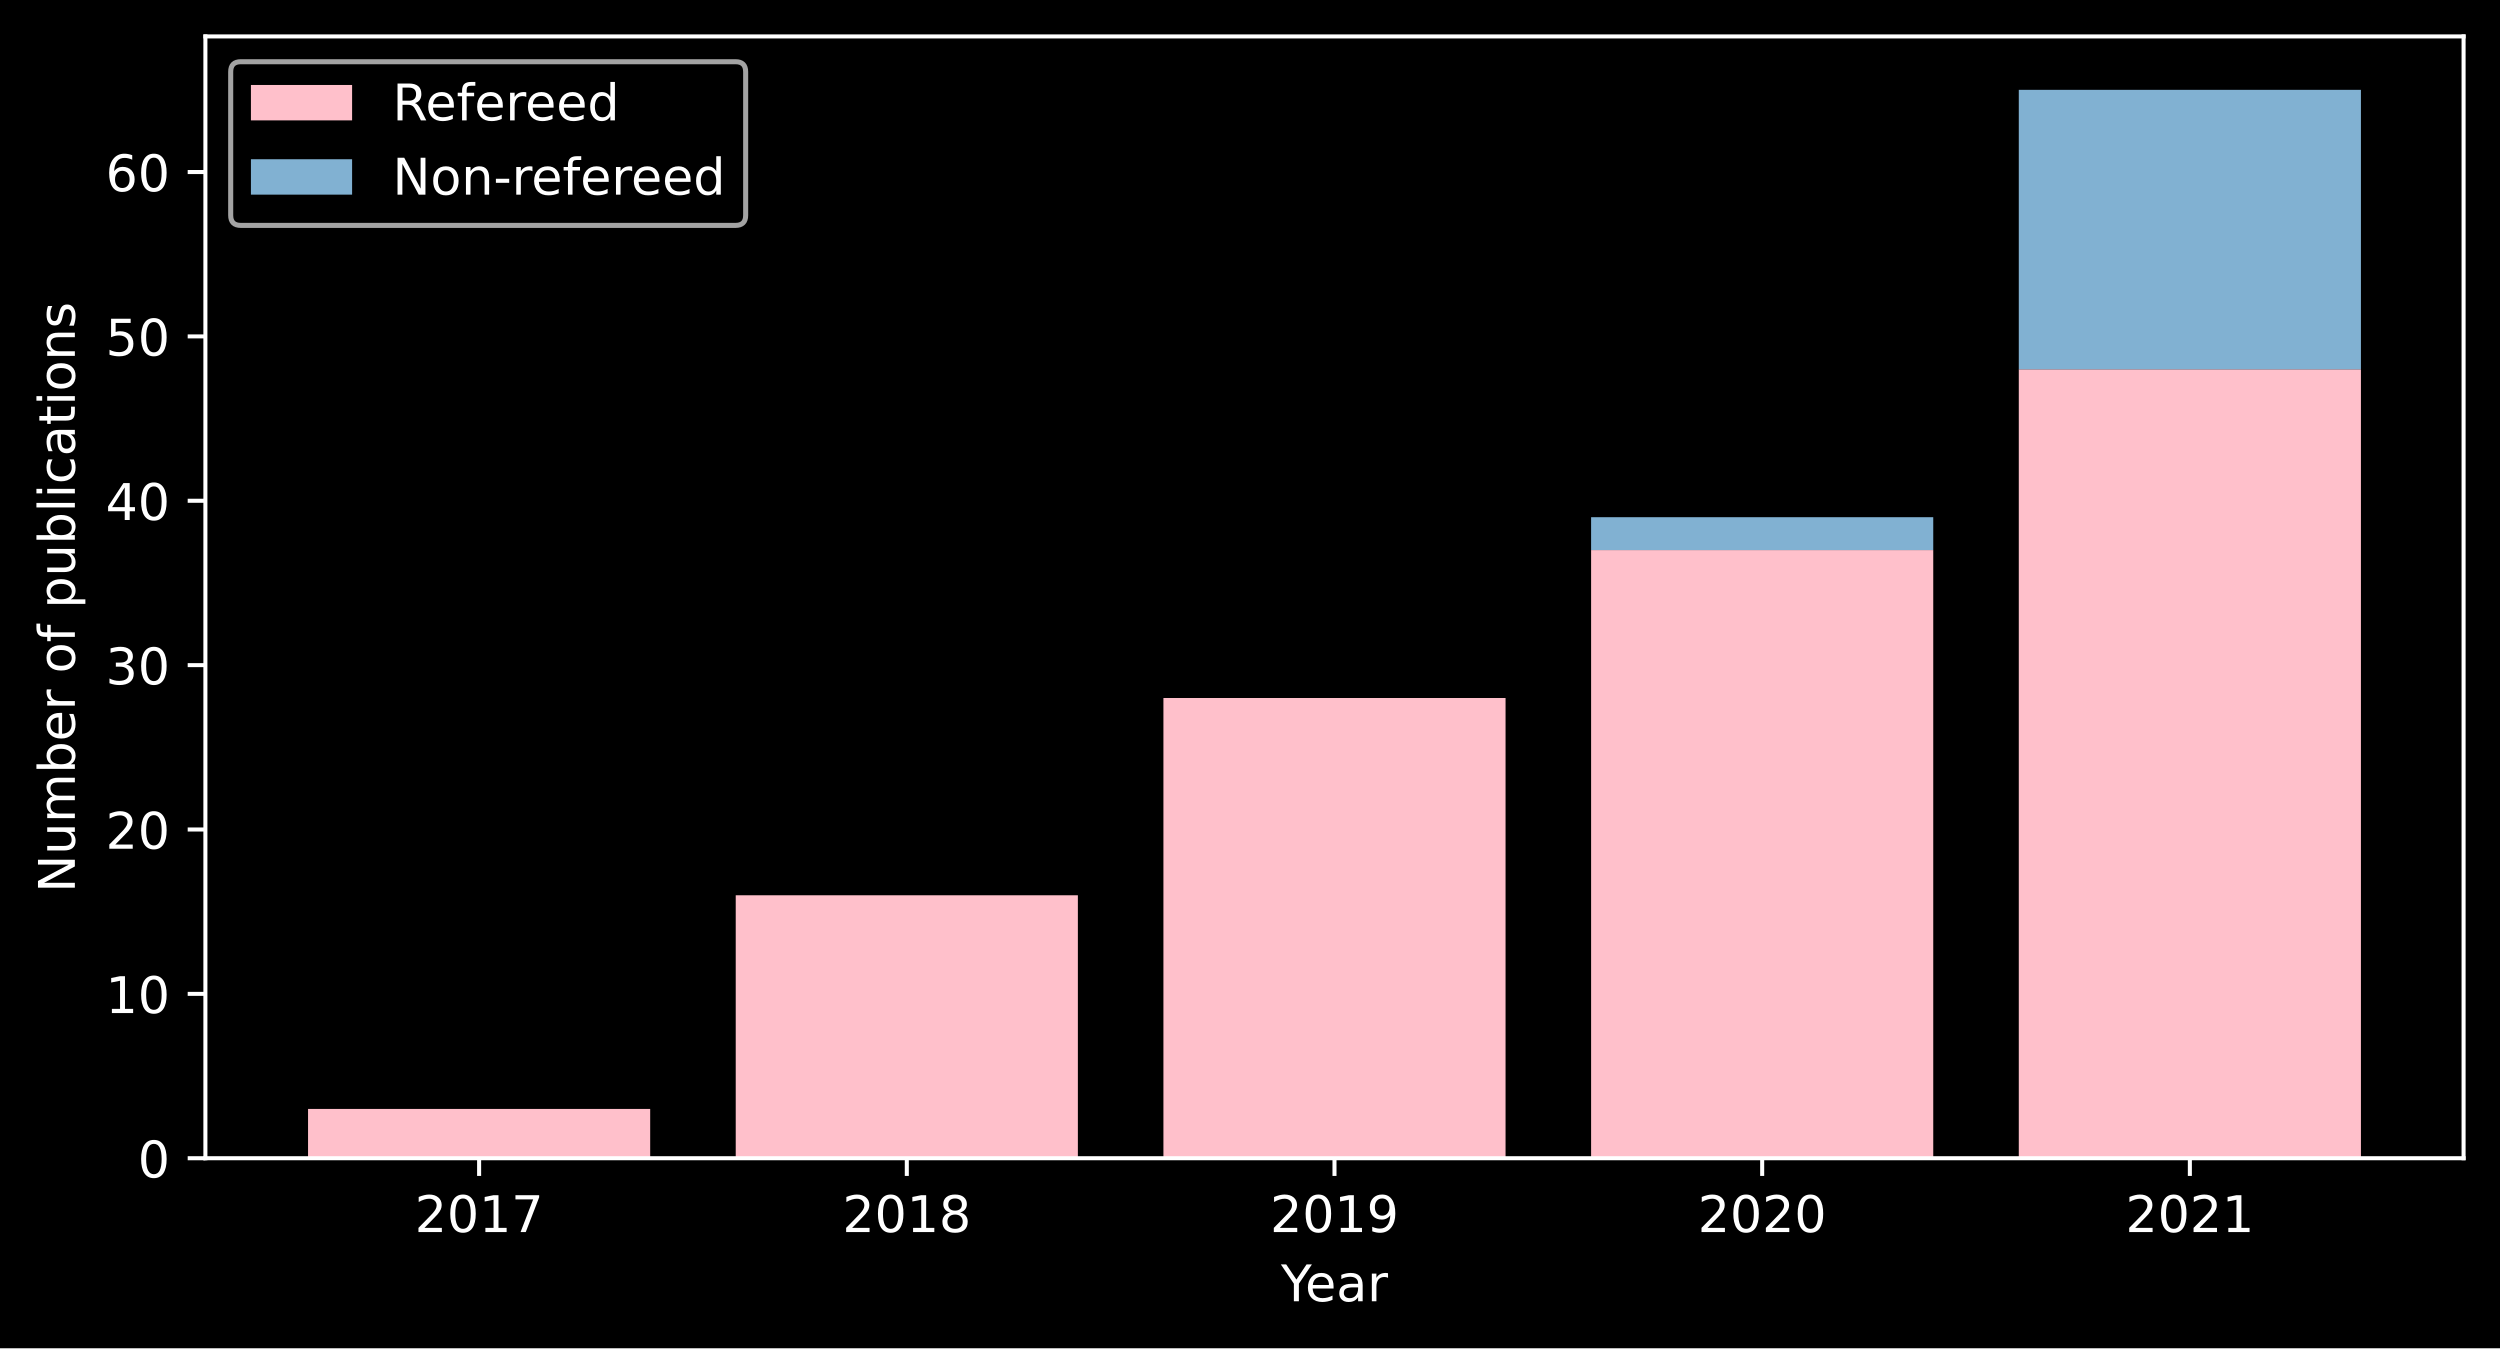
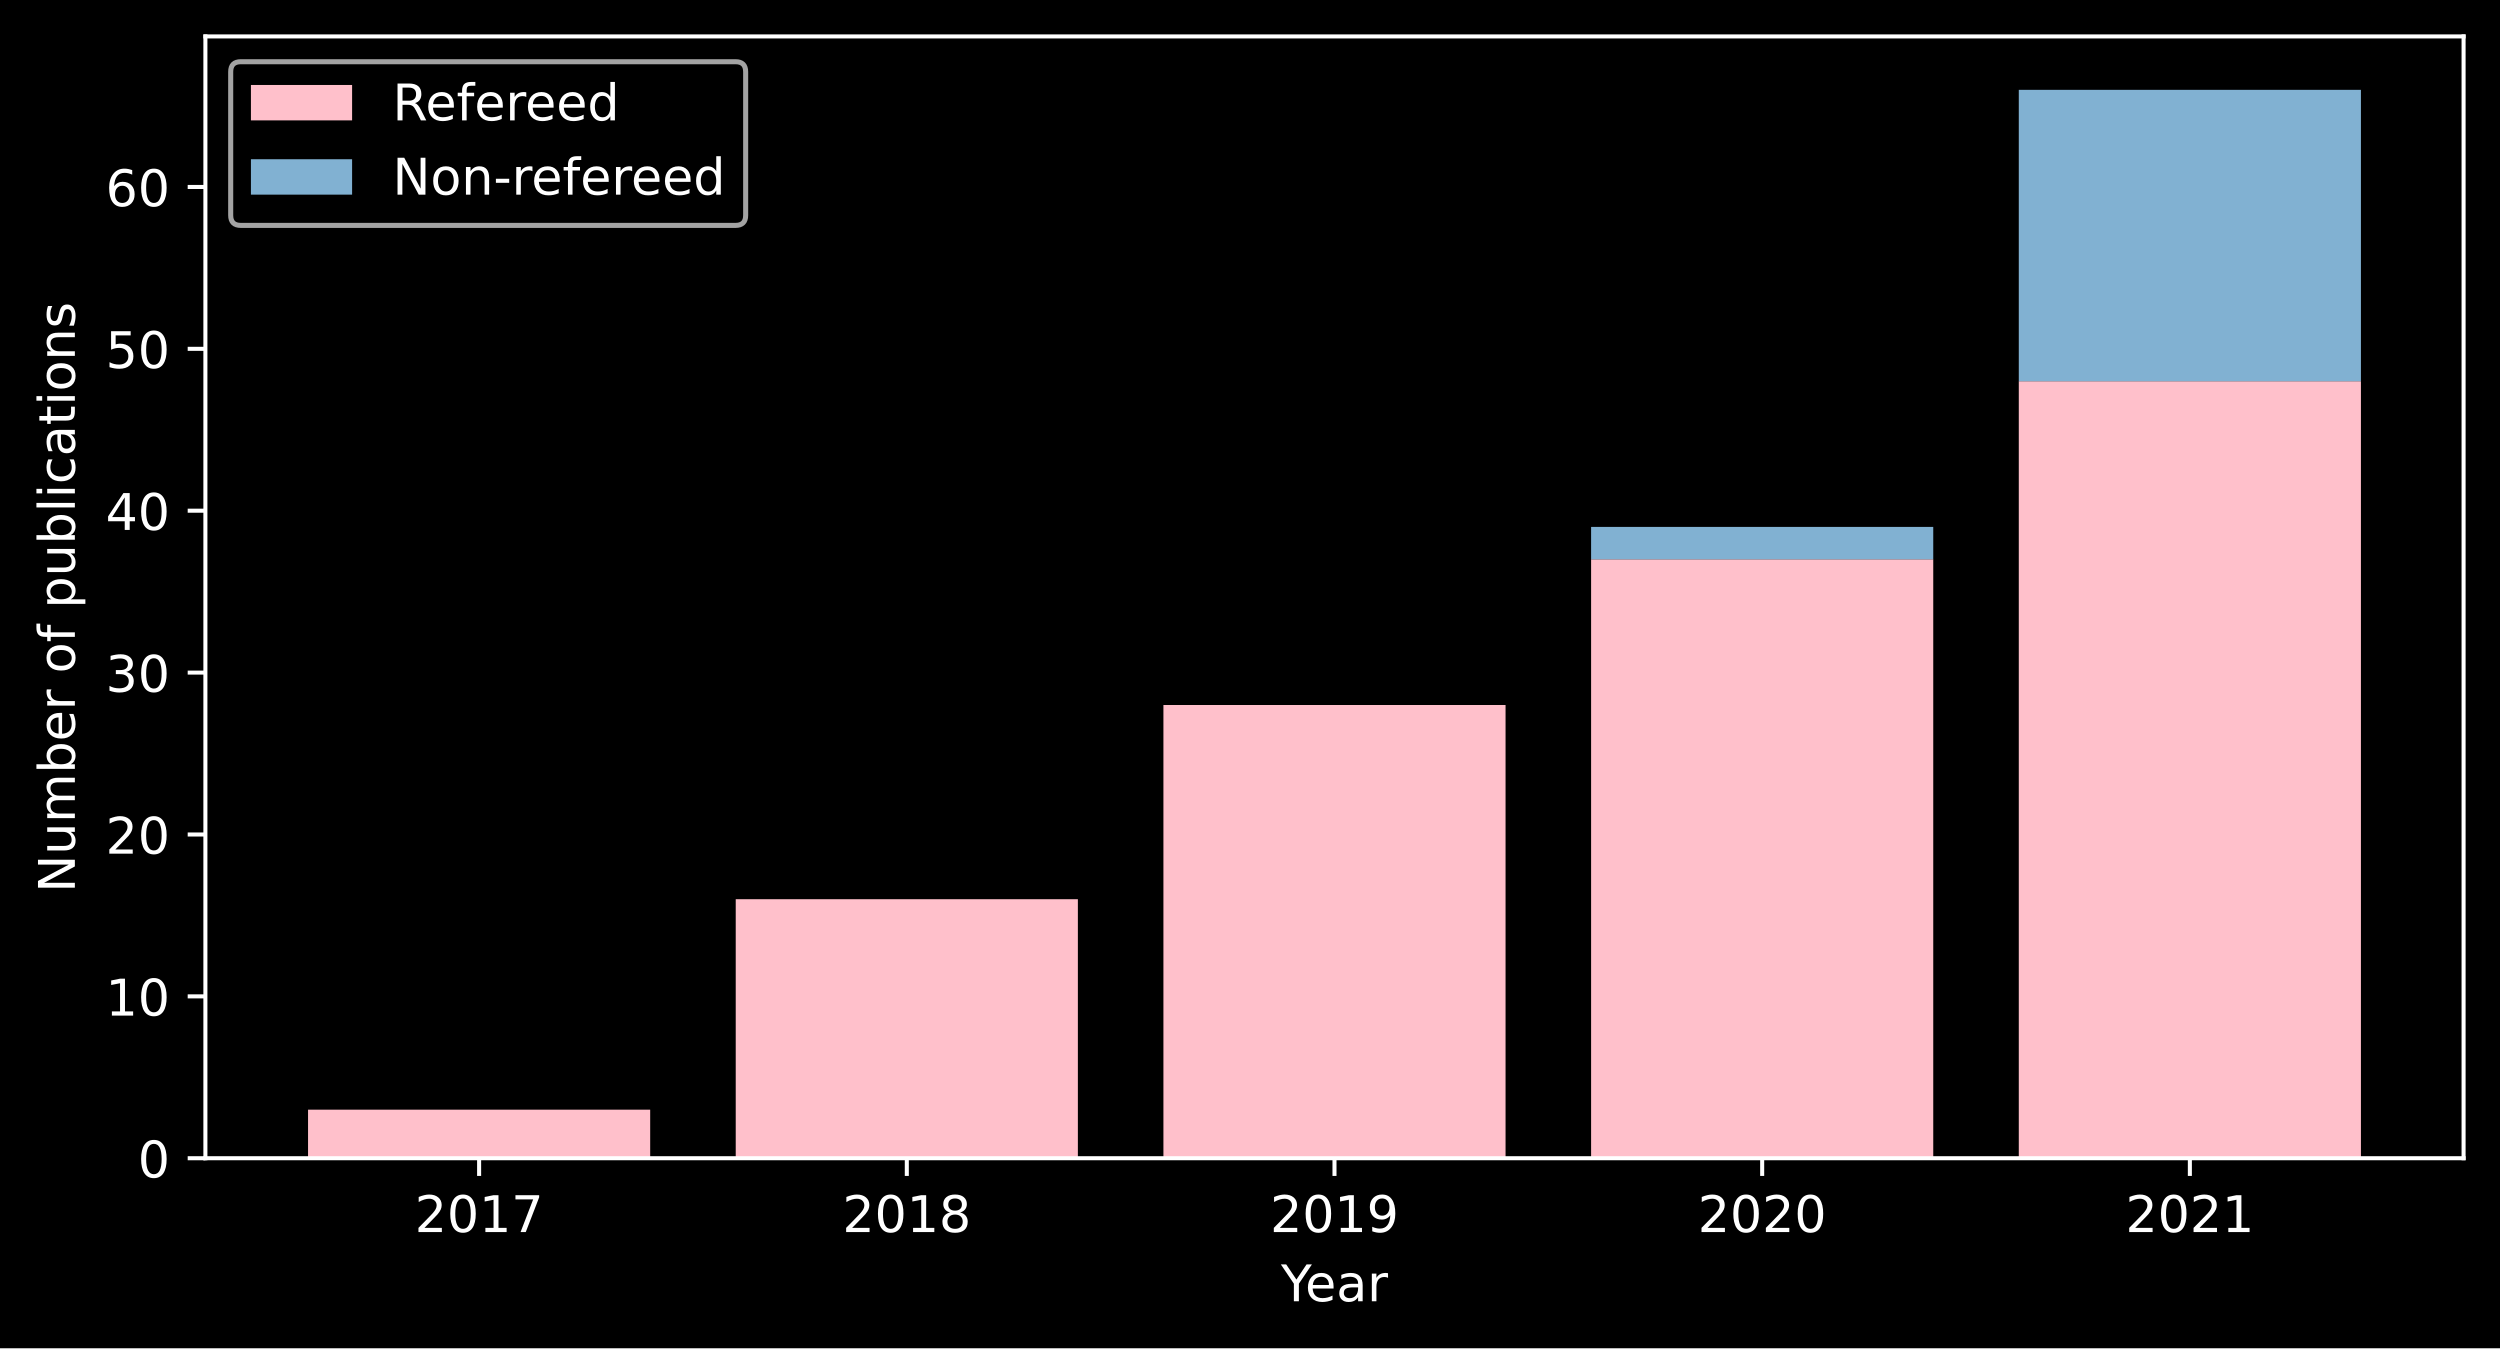
<svg xmlns="http://www.w3.org/2000/svg" xmlns:xlink="http://www.w3.org/1999/xlink" height="266.516pt" version="1.1" viewBox="0 0 494.203 266.516" width="494.203pt">
  <defs>
    <style type="text/css">*{stroke-linecap:butt;stroke-linejoin:round;}</style>
  </defs>
  <g id="figure_1">
    <g id="patch_1">
      <path d="M 0 266.516  L 494.203 266.516  L 494.203 0  L 0 0  z " />
    </g>
    <g id="axes_1">
      <g id="patch_2">
        <path d="M 40.603 228.96  L 487.003 228.96  L 487.003 7.2  L 40.603 7.2  z " />
      </g>
      <g id="patch_3">
-         <path clip-path="url(#p115f9e8fb4)" d="M 399.076 228.96  L 466.712 228.96  L 466.712 72.997  L 399.076 72.997  z " style="fill:#ffc0cb;" />
+         <path clip-path="url(#p4f92a3d834)" d="M 399.076 228.96  L 466.712 228.96  L 466.712 75.36  L 399.076 75.36  z " style="fill:#ffc0cb;" />
      </g>
      <g id="patch_4">
-         <path clip-path="url(#p115f9e8fb4)" d="M 314.53 228.96  L 382.167 228.96  L 382.167 108.738  L 314.53 108.738  z " style="fill:#ffc0cb;" />
+         <path clip-path="url(#p4f92a3d834)" d="M 314.53 228.96  L 382.167 228.96  L 382.167 110.56  L 314.53 110.56  z " style="fill:#ffc0cb;" />
      </g>
      <g id="patch_5">
-         <path clip-path="url(#p115f9e8fb4)" d="M 229.985 228.96  L 297.621 228.96  L 297.621 137.982  L 229.985 137.982  z " style="fill:#ffc0cb;" />
+         <path clip-path="url(#p4f92a3d834)" d="M 229.985 228.96  L 297.621 228.96  L 297.621 139.36  L 229.985 139.36  z " style="fill:#ffc0cb;" />
      </g>
      <g id="patch_6">
-         <path clip-path="url(#p115f9e8fb4)" d="M 145.439 228.96  L 213.076 228.96  L 213.076 176.972  L 145.439 176.972  z " style="fill:#ffc0cb;" />
+         <path clip-path="url(#p4f92a3d834)" d="M 145.439 228.96  L 213.076 228.96  L 213.076 177.76  L 145.439 177.76  z " style="fill:#ffc0cb;" />
      </g>
      <g id="patch_7">
-         <path clip-path="url(#p115f9e8fb4)" d="M 60.894 228.96  L 128.53 228.96  L 128.53 219.212  L 60.894 219.212  z " style="fill:#ffc0cb;" />
+         <path clip-path="url(#p4f92a3d834)" d="M 60.894 228.96  L 128.53 228.96  L 128.53 219.36  L 60.894 219.36  z " style="fill:#ffc0cb;" />
      </g>
      <g id="patch_8">
-         <path clip-path="url(#p115f9e8fb4)" d="M 399.076 72.997  L 466.712 72.997  L 466.712 17.76  L 399.076 17.76  z " style="fill:#81b1d2;" />
+         <path clip-path="url(#p4f92a3d834)" d="M 399.076 75.36  L 466.712 75.36  L 466.712 17.76  L 399.076 17.76  z " style="fill:#81b1d2;" />
      </g>
      <g id="patch_9">
-         <path clip-path="url(#p115f9e8fb4)" d="M 314.53 108.738  L 382.167 108.738  L 382.167 102.24  L 314.53 102.24  z " style="fill:#81b1d2;" />
+         <path clip-path="url(#p4f92a3d834)" d="M 314.53 110.56  L 382.167 110.56  L 382.167 104.16  L 314.53 104.16  z " style="fill:#81b1d2;" />
      </g>
      <g id="patch_10">
-         <path clip-path="url(#p115f9e8fb4)" d="M 229.985 137.982  L 297.621 137.982  L 297.621 137.982  L 229.985 137.982  z " style="fill:#81b1d2;" />
+         <path clip-path="url(#p4f92a3d834)" d="M 229.985 139.36  L 297.621 139.36  L 297.621 139.36  L 229.985 139.36  z " style="fill:#81b1d2;" />
      </g>
      <g id="patch_11">
-         <path clip-path="url(#p115f9e8fb4)" d="M 145.439 176.972  L 213.076 176.972  L 213.076 176.972  L 145.439 176.972  z " style="fill:#81b1d2;" />
+         <path clip-path="url(#p4f92a3d834)" d="M 145.439 177.76  L 213.076 177.76  L 213.076 177.76  L 145.439 177.76  z " style="fill:#81b1d2;" />
      </g>
      <g id="patch_12">
-         <path clip-path="url(#p115f9e8fb4)" d="M 60.894 219.212  L 128.53 219.212  L 128.53 219.212  L 60.894 219.212  z " style="fill:#81b1d2;" />
+         <path clip-path="url(#p4f92a3d834)" d="M 60.894 219.36  L 128.53 219.36  L 128.53 219.36  L 60.894 219.36  z " style="fill:#81b1d2;" />
      </g>
      <g id="matplotlib.axis_1">
        <g id="xtick_1">
          <g id="line2d_1">
            <defs>
-               <path d="M 0 0  L 0 3.5  " id="m38e0140fc7" style="stroke:#ffffff;stroke-width:0.8;" />
-             </defs>
-             <g>
-               <use style="fill:#ffffff;stroke:#ffffff;stroke-width:0.8;" x="432.894" xlink:href="#m38e0140fc7" y="228.96" />
+               <path d="M 0 0  L 0 3.5  " id="m8649c97c5d" style="stroke:#ffffff;stroke-width:0.8;" />
+             </defs>
+             <g>
+               <use style="fill:#ffffff;stroke:#ffffff;stroke-width:0.8;" x="432.894" xlink:href="#m8649c97c5d" y="228.96" />
            </g>
          </g>
          <g id="text_1">
            <g style="fill:#ffffff;" transform="translate(420.169 243.5584)scale(0.1 -0.1)">
              <defs>
                <path d="M 1228 531  L 3431 531  L 3431 0  L 469 0  L 469 531  Q 828 903 1448 1529  Q 2069 2156 2228 2338  Q 2531 2678 2651 2914  Q 2772 3150 2772 3378  Q 2772 3750 2511 3984  Q 2250 4219 1831 4219  Q 1534 4219 1204 4116  Q 875 4013 500 3803  L 500 4441  Q 881 4594 1212 4672  Q 1544 4750 1819 4750  Q 2544 4750 2975 4387  Q 3406 4025 3406 3419  Q 3406 3131 3298 2873  Q 3191 2616 2906 2266  Q 2828 2175 2409 1742  Q 1991 1309 1228 531  z " id="DejaVuSans-32" transform="scale(0.015625)" />
                <path d="M 2034 4250  Q 1547 4250 1301 3770  Q 1056 3291 1056 2328  Q 1056 1369 1301 889  Q 1547 409 2034 409  Q 2525 409 2770 889  Q 3016 1369 3016 2328  Q 3016 3291 2770 3770  Q 2525 4250 2034 4250  z M 2034 4750  Q 2819 4750 3233 4129  Q 3647 3509 3647 2328  Q 3647 1150 3233 529  Q 2819 -91 2034 -91  Q 1250 -91 836 529  Q 422 1150 422 2328  Q 422 3509 836 4129  Q 1250 4750 2034 4750  z " id="DejaVuSans-30" transform="scale(0.015625)" />
                <path d="M 794 531  L 1825 531  L 1825 4091  L 703 3866  L 703 4441  L 1819 4666  L 2450 4666  L 2450 531  L 3481 531  L 3481 0  L 794 0  L 794 531  z " id="DejaVuSans-31" transform="scale(0.015625)" />
              </defs>
              <use xlink:href="#DejaVuSans-32" />
              <use x="63.623" xlink:href="#DejaVuSans-30" />
              <use x="127.246" xlink:href="#DejaVuSans-32" />
              <use x="190.869" xlink:href="#DejaVuSans-31" />
            </g>
          </g>
        </g>
        <g id="xtick_2">
          <g id="line2d_2">
            <g>
-               <use style="fill:#ffffff;stroke:#ffffff;stroke-width:0.8;" x="348.349" xlink:href="#m38e0140fc7" y="228.96" />
+               <use style="fill:#ffffff;stroke:#ffffff;stroke-width:0.8;" x="348.349" xlink:href="#m8649c97c5d" y="228.96" />
            </g>
          </g>
          <g id="text_2">
            <g style="fill:#ffffff;" transform="translate(335.6236 243.5584)scale(0.1 -0.1)">
              <use xlink:href="#DejaVuSans-32" />
              <use x="63.623" xlink:href="#DejaVuSans-30" />
              <use x="127.246" xlink:href="#DejaVuSans-32" />
              <use x="190.869" xlink:href="#DejaVuSans-30" />
            </g>
          </g>
        </g>
        <g id="xtick_3">
          <g id="line2d_3">
            <g>
-               <use style="fill:#ffffff;stroke:#ffffff;stroke-width:0.8;" x="263.803" xlink:href="#m38e0140fc7" y="228.96" />
+               <use style="fill:#ffffff;stroke:#ffffff;stroke-width:0.8;" x="263.803" xlink:href="#m8649c97c5d" y="228.96" />
            </g>
          </g>
          <g id="text_3">
            <g style="fill:#ffffff;" transform="translate(251.0781 243.5584)scale(0.1 -0.1)">
              <defs>
                <path d="M 703 97  L 703 672  Q 941 559 1184 500  Q 1428 441 1663 441  Q 2288 441 2617 861  Q 2947 1281 2994 2138  Q 2813 1869 2534 1725  Q 2256 1581 1919 1581  Q 1219 1581 811 2004  Q 403 2428 403 3163  Q 403 3881 828 4315  Q 1253 4750 1959 4750  Q 2769 4750 3195 4129  Q 3622 3509 3622 2328  Q 3622 1225 3098 567  Q 2575 -91 1691 -91  Q 1453 -91 1209 -44  Q 966 3 703 97  z M 1959 2075  Q 2384 2075 2632 2365  Q 2881 2656 2881 3163  Q 2881 3666 2632 3958  Q 2384 4250 1959 4250  Q 1534 4250 1286 3958  Q 1038 3666 1038 3163  Q 1038 2656 1286 2365  Q 1534 2075 1959 2075  z " id="DejaVuSans-39" transform="scale(0.015625)" />
              </defs>
              <use xlink:href="#DejaVuSans-32" />
              <use x="63.623" xlink:href="#DejaVuSans-30" />
              <use x="127.246" xlink:href="#DejaVuSans-31" />
              <use x="190.869" xlink:href="#DejaVuSans-39" />
            </g>
          </g>
        </g>
        <g id="xtick_4">
          <g id="line2d_4">
            <g>
-               <use style="fill:#ffffff;stroke:#ffffff;stroke-width:0.8;" x="179.258" xlink:href="#m38e0140fc7" y="228.96" />
+               <use style="fill:#ffffff;stroke:#ffffff;stroke-width:0.8;" x="179.258" xlink:href="#m8649c97c5d" y="228.96" />
            </g>
          </g>
          <g id="text_4">
            <g style="fill:#ffffff;" transform="translate(166.5327 243.5584)scale(0.1 -0.1)">
              <defs>
                <path d="M 2034 2216  Q 1584 2216 1326 1975  Q 1069 1734 1069 1313  Q 1069 891 1326 650  Q 1584 409 2034 409  Q 2484 409 2743 651  Q 3003 894 3003 1313  Q 3003 1734 2745 1975  Q 2488 2216 2034 2216  z M 1403 2484  Q 997 2584 770 2862  Q 544 3141 544 3541  Q 544 4100 942 4425  Q 1341 4750 2034 4750  Q 2731 4750 3128 4425  Q 3525 4100 3525 3541  Q 3525 3141 3298 2862  Q 3072 2584 2669 2484  Q 3125 2378 3379 2068  Q 3634 1759 3634 1313  Q 3634 634 3220 271  Q 2806 -91 2034 -91  Q 1263 -91 848 271  Q 434 634 434 1313  Q 434 1759 690 2068  Q 947 2378 1403 2484  z M 1172 3481  Q 1172 3119 1398 2916  Q 1625 2713 2034 2713  Q 2441 2713 2670 2916  Q 2900 3119 2900 3481  Q 2900 3844 2670 4047  Q 2441 4250 2034 4250  Q 1625 4250 1398 4047  Q 1172 3844 1172 3481  z " id="DejaVuSans-38" transform="scale(0.015625)" />
              </defs>
              <use xlink:href="#DejaVuSans-32" />
              <use x="63.623" xlink:href="#DejaVuSans-30" />
              <use x="127.246" xlink:href="#DejaVuSans-31" />
              <use x="190.869" xlink:href="#DejaVuSans-38" />
            </g>
          </g>
        </g>
        <g id="xtick_5">
          <g id="line2d_5">
            <g>
-               <use style="fill:#ffffff;stroke:#ffffff;stroke-width:0.8;" x="94.712" xlink:href="#m38e0140fc7" y="228.96" />
+               <use style="fill:#ffffff;stroke:#ffffff;stroke-width:0.8;" x="94.712" xlink:href="#m8649c97c5d" y="228.96" />
            </g>
          </g>
          <g id="text_5">
            <g style="fill:#ffffff;" transform="translate(81.98722 243.5584)scale(0.1 -0.1)">
              <defs>
                <path d="M 525 4666  L 3525 4666  L 3525 4397  L 1831 0  L 1172 0  L 2766 4134  L 525 4134  L 525 4666  z " id="DejaVuSans-37" transform="scale(0.015625)" />
              </defs>
              <use xlink:href="#DejaVuSans-32" />
              <use x="63.623" xlink:href="#DejaVuSans-30" />
              <use x="127.246" xlink:href="#DejaVuSans-31" />
              <use x="190.869" xlink:href="#DejaVuSans-37" />
            </g>
          </g>
        </g>
        <g id="text_6">
          <g style="fill:#ffffff;" transform="translate(253.2156 257.2366)scale(0.1 -0.1)">
            <defs>
              <path d="M -13 4666  L 666 4666  L 1959 2747  L 3244 4666  L 3922 4666  L 2272 2222  L 2272 0  L 1638 0  L 1638 2222  L -13 4666  z " id="DejaVuSans-59" transform="scale(0.015625)" />
              <path d="M 3597 1894  L 3597 1613  L 953 1613  Q 991 1019 1311 708  Q 1631 397 2203 397  Q 2534 397 2845 478  Q 3156 559 3463 722  L 3463 178  Q 3153 47 2828 -22  Q 2503 -91 2169 -91  Q 1331 -91 842 396  Q 353 884 353 1716  Q 353 2575 817 3079  Q 1281 3584 2069 3584  Q 2775 3584 3186 3129  Q 3597 2675 3597 1894  z M 3022 2063  Q 3016 2534 2758 2815  Q 2500 3097 2075 3097  Q 1594 3097 1305 2825  Q 1016 2553 972 2059  L 3022 2063  z " id="DejaVuSans-65" transform="scale(0.015625)" />
              <path d="M 2194 1759  Q 1497 1759 1228 1600  Q 959 1441 959 1056  Q 959 750 1161 570  Q 1363 391 1709 391  Q 2188 391 2477 730  Q 2766 1069 2766 1631  L 2766 1759  L 2194 1759  z M 3341 1997  L 3341 0  L 2766 0  L 2766 531  Q 2569 213 2275 61  Q 1981 -91 1556 -91  Q 1019 -91 701 211  Q 384 513 384 1019  Q 384 1609 779 1909  Q 1175 2209 1959 2209  L 2766 2209  L 2766 2266  Q 2766 2663 2505 2880  Q 2244 3097 1772 3097  Q 1472 3097 1187 3025  Q 903 2953 641 2809  L 641 3341  Q 956 3463 1253 3523  Q 1550 3584 1831 3584  Q 2591 3584 2966 3190  Q 3341 2797 3341 1997  z " id="DejaVuSans-61" transform="scale(0.015625)" />
              <path d="M 2631 2963  Q 2534 3019 2420 3045  Q 2306 3072 2169 3072  Q 1681 3072 1420 2755  Q 1159 2438 1159 1844  L 1159 0  L 581 0  L 581 3500  L 1159 3500  L 1159 2956  Q 1341 3275 1631 3429  Q 1922 3584 2338 3584  Q 2397 3584 2469 3576  Q 2541 3569 2628 3553  L 2631 2963  z " id="DejaVuSans-72" transform="scale(0.015625)" />
            </defs>
            <use xlink:href="#DejaVuSans-59" />
            <use x="47.834" xlink:href="#DejaVuSans-65" />
            <use x="109.357" xlink:href="#DejaVuSans-61" />
            <use x="170.637" xlink:href="#DejaVuSans-72" />
          </g>
        </g>
      </g>
      <g id="matplotlib.axis_2">
        <g id="ytick_1">
          <g id="line2d_6">
            <defs>
-               <path d="M 0 0  L -3.5 0  " id="mdb48766b23" style="stroke:#ffffff;stroke-width:0.8;" />
-             </defs>
-             <g>
-               <use style="fill:#ffffff;stroke:#ffffff;stroke-width:0.8;" x="40.603" xlink:href="#mdb48766b23" y="228.96" />
+               <path d="M 0 0  L -3.5 0  " id="m9315eb7907" style="stroke:#ffffff;stroke-width:0.8;" />
+             </defs>
+             <g>
+               <use style="fill:#ffffff;stroke:#ffffff;stroke-width:0.8;" x="40.603" xlink:href="#m9315eb7907" y="228.96" />
            </g>
          </g>
          <g id="text_7">
            <g style="fill:#ffffff;" transform="translate(27.24063 232.7592)scale(0.1 -0.1)">
              <use xlink:href="#DejaVuSans-30" />
            </g>
          </g>
        </g>
        <g id="ytick_2">
          <g id="line2d_7">
            <g>
-               <use style="fill:#ffffff;stroke:#ffffff;stroke-width:0.8;" x="40.603" xlink:href="#mdb48766b23" y="196.468" />
+               <use style="fill:#ffffff;stroke:#ffffff;stroke-width:0.8;" x="40.603" xlink:href="#m9315eb7907" y="196.96" />
            </g>
          </g>
          <g id="text_8">
-             <g style="fill:#ffffff;" transform="translate(20.87813 200.2669)scale(0.1 -0.1)">
+             <g style="fill:#ffffff;" transform="translate(20.87813 200.7592)scale(0.1 -0.1)">
              <use xlink:href="#DejaVuSans-31" />
              <use x="63.623" xlink:href="#DejaVuSans-30" />
            </g>
          </g>
        </g>
        <g id="ytick_3">
          <g id="line2d_8">
            <g>
-               <use style="fill:#ffffff;stroke:#ffffff;stroke-width:0.8;" x="40.603" xlink:href="#mdb48766b23" y="163.975" />
+               <use style="fill:#ffffff;stroke:#ffffff;stroke-width:0.8;" x="40.603" xlink:href="#m9315eb7907" y="164.96" />
            </g>
          </g>
          <g id="text_9">
-             <g style="fill:#ffffff;" transform="translate(20.87813 167.7746)scale(0.1 -0.1)">
+             <g style="fill:#ffffff;" transform="translate(20.87813 168.7592)scale(0.1 -0.1)">
              <use xlink:href="#DejaVuSans-32" />
              <use x="63.623" xlink:href="#DejaVuSans-30" />
            </g>
          </g>
        </g>
        <g id="ytick_4">
          <g id="line2d_9">
            <g>
-               <use style="fill:#ffffff;stroke:#ffffff;stroke-width:0.8;" x="40.603" xlink:href="#mdb48766b23" y="131.483" />
+               <use style="fill:#ffffff;stroke:#ffffff;stroke-width:0.8;" x="40.603" xlink:href="#m9315eb7907" y="132.96" />
            </g>
          </g>
          <g id="text_10">
-             <g style="fill:#ffffff;" transform="translate(20.87813 135.2823)scale(0.1 -0.1)">
+             <g style="fill:#ffffff;" transform="translate(20.87813 136.7592)scale(0.1 -0.1)">
              <defs>
                <path d="M 2597 2516  Q 3050 2419 3304 2112  Q 3559 1806 3559 1356  Q 3559 666 3084 287  Q 2609 -91 1734 -91  Q 1441 -91 1130 -33  Q 819 25 488 141  L 488 750  Q 750 597 1062 519  Q 1375 441 1716 441  Q 2309 441 2620 675  Q 2931 909 2931 1356  Q 2931 1769 2642 2001  Q 2353 2234 1838 2234  L 1294 2234  L 1294 2753  L 1863 2753  Q 2328 2753 2575 2939  Q 2822 3125 2822 3475  Q 2822 3834 2567 4026  Q 2313 4219 1838 4219  Q 1578 4219 1281 4162  Q 984 4106 628 3988  L 628 4550  Q 988 4650 1302 4700  Q 1616 4750 1894 4750  Q 2613 4750 3031 4423  Q 3450 4097 3450 3541  Q 3450 3153 3228 2886  Q 3006 2619 2597 2516  z " id="DejaVuSans-33" transform="scale(0.015625)" />
              </defs>
              <use xlink:href="#DejaVuSans-33" />
              <use x="63.623" xlink:href="#DejaVuSans-30" />
            </g>
          </g>
        </g>
        <g id="ytick_5">
          <g id="line2d_10">
            <g>
-               <use style="fill:#ffffff;stroke:#ffffff;stroke-width:0.8;" x="40.603" xlink:href="#mdb48766b23" y="98.991" />
+               <use style="fill:#ffffff;stroke:#ffffff;stroke-width:0.8;" x="40.603" xlink:href="#m9315eb7907" y="100.96" />
            </g>
          </g>
          <g id="text_11">
-             <g style="fill:#ffffff;" transform="translate(20.87813 102.79)scale(0.1 -0.1)">
+             <g style="fill:#ffffff;" transform="translate(20.87813 104.7592)scale(0.1 -0.1)">
              <defs>
                <path d="M 2419 4116  L 825 1625  L 2419 1625  L 2419 4116  z M 2253 4666  L 3047 4666  L 3047 1625  L 3713 1625  L 3713 1100  L 3047 1100  L 3047 0  L 2419 0  L 2419 1100  L 313 1100  L 313 1709  L 2253 4666  z " id="DejaVuSans-34" transform="scale(0.015625)" />
              </defs>
              <use xlink:href="#DejaVuSans-34" />
              <use x="63.623" xlink:href="#DejaVuSans-30" />
            </g>
          </g>
        </g>
        <g id="ytick_6">
          <g id="line2d_11">
            <g>
-               <use style="fill:#ffffff;stroke:#ffffff;stroke-width:0.8;" x="40.603" xlink:href="#mdb48766b23" y="66.498" />
+               <use style="fill:#ffffff;stroke:#ffffff;stroke-width:0.8;" x="40.603" xlink:href="#m9315eb7907" y="68.96" />
            </g>
          </g>
          <g id="text_12">
-             <g style="fill:#ffffff;" transform="translate(20.87813 70.29768)scale(0.1 -0.1)">
+             <g style="fill:#ffffff;" transform="translate(20.87813 72.75922)scale(0.1 -0.1)">
              <defs>
                <path d="M 691 4666  L 3169 4666  L 3169 4134  L 1269 4134  L 1269 2991  Q 1406 3038 1543 3061  Q 1681 3084 1819 3084  Q 2600 3084 3056 2656  Q 3513 2228 3513 1497  Q 3513 744 3044 326  Q 2575 -91 1722 -91  Q 1428 -91 1123 -41  Q 819 9 494 109  L 494 744  Q 775 591 1075 516  Q 1375 441 1709 441  Q 2250 441 2565 725  Q 2881 1009 2881 1497  Q 2881 1984 2565 2268  Q 2250 2553 1709 2553  Q 1456 2553 1204 2497  Q 953 2441 691 2322  L 691 4666  z " id="DejaVuSans-35" transform="scale(0.015625)" />
              </defs>
              <use xlink:href="#DejaVuSans-35" />
              <use x="63.623" xlink:href="#DejaVuSans-30" />
            </g>
          </g>
        </g>
        <g id="ytick_7">
          <g id="line2d_12">
            <g>
-               <use style="fill:#ffffff;stroke:#ffffff;stroke-width:0.8;" x="40.603" xlink:href="#mdb48766b23" y="34.006" />
+               <use style="fill:#ffffff;stroke:#ffffff;stroke-width:0.8;" x="40.603" xlink:href="#m9315eb7907" y="36.96" />
            </g>
          </g>
          <g id="text_13">
-             <g style="fill:#ffffff;" transform="translate(20.87813 37.80537)scale(0.1 -0.1)">
+             <g style="fill:#ffffff;" transform="translate(20.87813 40.75922)scale(0.1 -0.1)">
              <defs>
                <path d="M 2113 2584  Q 1688 2584 1439 2293  Q 1191 2003 1191 1497  Q 1191 994 1439 701  Q 1688 409 2113 409  Q 2538 409 2786 701  Q 3034 994 3034 1497  Q 3034 2003 2786 2293  Q 2538 2584 2113 2584  z M 3366 4563  L 3366 3988  Q 3128 4100 2886 4159  Q 2644 4219 2406 4219  Q 1781 4219 1451 3797  Q 1122 3375 1075 2522  Q 1259 2794 1537 2939  Q 1816 3084 2150 3084  Q 2853 3084 3261 2657  Q 3669 2231 3669 1497  Q 3669 778 3244 343  Q 2819 -91 2113 -91  Q 1303 -91 875 529  Q 447 1150 447 2328  Q 447 3434 972 4092  Q 1497 4750 2381 4750  Q 2619 4750 2861 4703  Q 3103 4656 3366 4563  z " id="DejaVuSans-36" transform="scale(0.015625)" />
              </defs>
              <use xlink:href="#DejaVuSans-36" />
              <use x="63.623" xlink:href="#DejaVuSans-30" />
            </g>
          </g>
        </g>
        <g id="text_14">
          <g style="fill:#ffffff;" transform="translate(14.79844 176.4542)rotate(-90)scale(0.1 -0.1)">
            <defs>
              <path d="M 628 4666  L 1478 4666  L 3547 763  L 3547 4666  L 4159 4666  L 4159 0  L 3309 0  L 1241 3903  L 1241 0  L 628 0  L 628 4666  z " id="DejaVuSans-4e" transform="scale(0.015625)" />
              <path d="M 544 1381  L 544 3500  L 1119 3500  L 1119 1403  Q 1119 906 1312 657  Q 1506 409 1894 409  Q 2359 409 2629 706  Q 2900 1003 2900 1516  L 2900 3500  L 3475 3500  L 3475 0  L 2900 0  L 2900 538  Q 2691 219 2414 64  Q 2138 -91 1772 -91  Q 1169 -91 856 284  Q 544 659 544 1381  z M 1991 3584  L 1991 3584  z " id="DejaVuSans-75" transform="scale(0.015625)" />
              <path d="M 3328 2828  Q 3544 3216 3844 3400  Q 4144 3584 4550 3584  Q 5097 3584 5394 3201  Q 5691 2819 5691 2113  L 5691 0  L 5113 0  L 5113 2094  Q 5113 2597 4934 2840  Q 4756 3084 4391 3084  Q 3944 3084 3684 2787  Q 3425 2491 3425 1978  L 3425 0  L 2847 0  L 2847 2094  Q 2847 2600 2669 2842  Q 2491 3084 2119 3084  Q 1678 3084 1418 2786  Q 1159 2488 1159 1978  L 1159 0  L 581 0  L 581 3500  L 1159 3500  L 1159 2956  Q 1356 3278 1631 3431  Q 1906 3584 2284 3584  Q 2666 3584 2933 3390  Q 3200 3197 3328 2828  z " id="DejaVuSans-6d" transform="scale(0.015625)" />
              <path d="M 3116 1747  Q 3116 2381 2855 2742  Q 2594 3103 2138 3103  Q 1681 3103 1420 2742  Q 1159 2381 1159 1747  Q 1159 1113 1420 752  Q 1681 391 2138 391  Q 2594 391 2855 752  Q 3116 1113 3116 1747  z M 1159 2969  Q 1341 3281 1617 3432  Q 1894 3584 2278 3584  Q 2916 3584 3314 3078  Q 3713 2572 3713 1747  Q 3713 922 3314 415  Q 2916 -91 2278 -91  Q 1894 -91 1617 61  Q 1341 213 1159 525  L 1159 0  L 581 0  L 581 4863  L 1159 4863  L 1159 2969  z " id="DejaVuSans-62" transform="scale(0.015625)" />
              <path id="DejaVuSans-20" transform="scale(0.015625)" />
              <path d="M 1959 3097  Q 1497 3097 1228 2736  Q 959 2375 959 1747  Q 959 1119 1226 758  Q 1494 397 1959 397  Q 2419 397 2687 759  Q 2956 1122 2956 1747  Q 2956 2369 2687 2733  Q 2419 3097 1959 3097  z M 1959 3584  Q 2709 3584 3137 3096  Q 3566 2609 3566 1747  Q 3566 888 3137 398  Q 2709 -91 1959 -91  Q 1206 -91 779 398  Q 353 888 353 1747  Q 353 2609 779 3096  Q 1206 3584 1959 3584  z " id="DejaVuSans-6f" transform="scale(0.015625)" />
              <path d="M 2375 4863  L 2375 4384  L 1825 4384  Q 1516 4384 1395 4259  Q 1275 4134 1275 3809  L 1275 3500  L 2222 3500  L 2222 3053  L 1275 3053  L 1275 0  L 697 0  L 697 3053  L 147 3053  L 147 3500  L 697 3500  L 697 3744  Q 697 4328 969 4595  Q 1241 4863 1831 4863  L 2375 4863  z " id="DejaVuSans-66" transform="scale(0.015625)" />
              <path d="M 1159 525  L 1159 -1331  L 581 -1331  L 581 3500  L 1159 3500  L 1159 2969  Q 1341 3281 1617 3432  Q 1894 3584 2278 3584  Q 2916 3584 3314 3078  Q 3713 2572 3713 1747  Q 3713 922 3314 415  Q 2916 -91 2278 -91  Q 1894 -91 1617 61  Q 1341 213 1159 525  z M 3116 1747  Q 3116 2381 2855 2742  Q 2594 3103 2138 3103  Q 1681 3103 1420 2742  Q 1159 2381 1159 1747  Q 1159 1113 1420 752  Q 1681 391 2138 391  Q 2594 391 2855 752  Q 3116 1113 3116 1747  z " id="DejaVuSans-70" transform="scale(0.015625)" />
              <path d="M 603 4863  L 1178 4863  L 1178 0  L 603 0  L 603 4863  z " id="DejaVuSans-6c" transform="scale(0.015625)" />
              <path d="M 603 3500  L 1178 3500  L 1178 0  L 603 0  L 603 3500  z M 603 4863  L 1178 4863  L 1178 4134  L 603 4134  L 603 4863  z " id="DejaVuSans-69" transform="scale(0.015625)" />
              <path d="M 3122 3366  L 3122 2828  Q 2878 2963 2633 3030  Q 2388 3097 2138 3097  Q 1578 3097 1268 2742  Q 959 2388 959 1747  Q 959 1106 1268 751  Q 1578 397 2138 397  Q 2388 397 2633 464  Q 2878 531 3122 666  L 3122 134  Q 2881 22 2623 -34  Q 2366 -91 2075 -91  Q 1284 -91 818 406  Q 353 903 353 1747  Q 353 2603 823 3093  Q 1294 3584 2113 3584  Q 2378 3584 2631 3529  Q 2884 3475 3122 3366  z " id="DejaVuSans-63" transform="scale(0.015625)" />
              <path d="M 1172 4494  L 1172 3500  L 2356 3500  L 2356 3053  L 1172 3053  L 1172 1153  Q 1172 725 1289 603  Q 1406 481 1766 481  L 2356 481  L 2356 0  L 1766 0  Q 1100 0 847 248  Q 594 497 594 1153  L 594 3053  L 172 3053  L 172 3500  L 594 3500  L 594 4494  L 1172 4494  z " id="DejaVuSans-74" transform="scale(0.015625)" />
              <path d="M 3513 2113  L 3513 0  L 2938 0  L 2938 2094  Q 2938 2591 2744 2837  Q 2550 3084 2163 3084  Q 1697 3084 1428 2787  Q 1159 2491 1159 1978  L 1159 0  L 581 0  L 581 3500  L 1159 3500  L 1159 2956  Q 1366 3272 1645 3428  Q 1925 3584 2291 3584  Q 2894 3584 3203 3211  Q 3513 2838 3513 2113  z " id="DejaVuSans-6e" transform="scale(0.015625)" />
              <path d="M 2834 3397  L 2834 2853  Q 2591 2978 2328 3040  Q 2066 3103 1784 3103  Q 1356 3103 1142 2972  Q 928 2841 928 2578  Q 928 2378 1081 2264  Q 1234 2150 1697 2047  L 1894 2003  Q 2506 1872 2764 1633  Q 3022 1394 3022 966  Q 3022 478 2636 193  Q 2250 -91 1575 -91  Q 1294 -91 989 -36  Q 684 19 347 128  L 347 722  Q 666 556 975 473  Q 1284 391 1588 391  Q 1994 391 2212 530  Q 2431 669 2431 922  Q 2431 1156 2273 1281  Q 2116 1406 1581 1522  L 1381 1569  Q 847 1681 609 1914  Q 372 2147 372 2553  Q 372 3047 722 3315  Q 1072 3584 1716 3584  Q 2034 3584 2315 3537  Q 2597 3491 2834 3397  z " id="DejaVuSans-73" transform="scale(0.015625)" />
            </defs>
            <use xlink:href="#DejaVuSans-4e" />
            <use x="74.805" xlink:href="#DejaVuSans-75" />
            <use x="138.184" xlink:href="#DejaVuSans-6d" />
            <use x="235.596" xlink:href="#DejaVuSans-62" />
            <use x="299.072" xlink:href="#DejaVuSans-65" />
            <use x="360.596" xlink:href="#DejaVuSans-72" />
            <use x="401.709" xlink:href="#DejaVuSans-20" />
            <use x="433.496" xlink:href="#DejaVuSans-6f" />
            <use x="494.678" xlink:href="#DejaVuSans-66" />
            <use x="529.883" xlink:href="#DejaVuSans-20" />
            <use x="561.67" xlink:href="#DejaVuSans-70" />
            <use x="625.146" xlink:href="#DejaVuSans-75" />
            <use x="688.525" xlink:href="#DejaVuSans-62" />
            <use x="752.002" xlink:href="#DejaVuSans-6c" />
            <use x="779.785" xlink:href="#DejaVuSans-69" />
            <use x="807.568" xlink:href="#DejaVuSans-63" />
            <use x="862.549" xlink:href="#DejaVuSans-61" />
            <use x="923.828" xlink:href="#DejaVuSans-74" />
            <use x="963.037" xlink:href="#DejaVuSans-69" />
            <use x="990.82" xlink:href="#DejaVuSans-6f" />
            <use x="1052.002" xlink:href="#DejaVuSans-6e" />
            <use x="1115.381" xlink:href="#DejaVuSans-73" />
          </g>
        </g>
      </g>
      <g id="patch_13">
        <path d="M 40.603 228.96  L 40.603 7.2  " style="fill:none;stroke:#ffffff;stroke-linecap:square;stroke-linejoin:miter;stroke-width:0.8;" />
      </g>
      <g id="patch_14">
        <path d="M 487.003 228.96  L 487.003 7.2  " style="fill:none;stroke:#ffffff;stroke-linecap:square;stroke-linejoin:miter;stroke-width:0.8;" />
      </g>
      <g id="patch_15">
        <path d="M 40.603 228.96  L 487.003 228.96  " style="fill:none;stroke:#ffffff;stroke-linecap:square;stroke-linejoin:miter;stroke-width:0.8;" />
      </g>
      <g id="patch_16">
        <path d="M 40.603 7.2  L 487.003 7.2  " style="fill:none;stroke:#ffffff;stroke-linecap:square;stroke-linejoin:miter;stroke-width:0.8;" />
      </g>
      <g id="legend_1">
        <g id="patch_17">
          <path d="M 47.603 44.556  L 145.402 44.556  Q 147.402 44.556 147.402 42.556  L 147.402 14.2  Q 147.402 12.2 145.402 12.2  L 47.603 12.2  Q 45.603 12.2 45.603 14.2  L 45.603 42.556  Q 45.603 44.556 47.603 44.556  z " style="opacity:0.8;stroke:#cccccc;stroke-linejoin:miter;" />
        </g>
        <g id="patch_18">
          <path d="M 49.603 23.798  L 69.603 23.798  L 69.603 16.798  L 49.603 16.798  z " style="fill:#ffc0cb;" />
        </g>
        <g id="text_15">
          <g style="fill:#ffffff;" transform="translate(77.60313 23.79844)scale(0.1 -0.1)">
            <defs>
              <path d="M 2841 2188  Q 3044 2119 3236 1894  Q 3428 1669 3622 1275  L 4263 0  L 3584 0  L 2988 1197  Q 2756 1666 2539 1819  Q 2322 1972 1947 1972  L 1259 1972  L 1259 0  L 628 0  L 628 4666  L 2053 4666  Q 2853 4666 3247 4331  Q 3641 3997 3641 3322  Q 3641 2881 3436 2590  Q 3231 2300 2841 2188  z M 1259 4147  L 1259 2491  L 2053 2491  Q 2509 2491 2742 2702  Q 2975 2913 2975 3322  Q 2975 3731 2742 3939  Q 2509 4147 2053 4147  L 1259 4147  z " id="DejaVuSans-52" transform="scale(0.015625)" />
              <path d="M 2906 2969  L 2906 4863  L 3481 4863  L 3481 0  L 2906 0  L 2906 525  Q 2725 213 2448 61  Q 2172 -91 1784 -91  Q 1150 -91 751 415  Q 353 922 353 1747  Q 353 2572 751 3078  Q 1150 3584 1784 3584  Q 2172 3584 2448 3432  Q 2725 3281 2906 2969  z M 947 1747  Q 947 1113 1208 752  Q 1469 391 1925 391  Q 2381 391 2643 752  Q 2906 1113 2906 1747  Q 2906 2381 2643 2742  Q 2381 3103 1925 3103  Q 1469 3103 1208 2742  Q 947 2381 947 1747  z " id="DejaVuSans-64" transform="scale(0.015625)" />
            </defs>
            <use xlink:href="#DejaVuSans-52" />
            <use x="64.982" xlink:href="#DejaVuSans-65" />
            <use x="126.506" xlink:href="#DejaVuSans-66" />
            <use x="161.711" xlink:href="#DejaVuSans-65" />
            <use x="223.234" xlink:href="#DejaVuSans-72" />
            <use x="262.098" xlink:href="#DejaVuSans-65" />
            <use x="323.621" xlink:href="#DejaVuSans-65" />
            <use x="385.145" xlink:href="#DejaVuSans-64" />
          </g>
        </g>
        <g id="patch_19">
          <path d="M 49.603 38.477  L 69.603 38.477  L 69.603 31.477  L 49.603 31.477  z " style="fill:#81b1d2;" />
        </g>
        <g id="text_16">
          <g style="fill:#ffffff;" transform="translate(77.60313 38.47656)scale(0.1 -0.1)">
            <defs>
              <path d="M 313 2009  L 1997 2009  L 1997 1497  L 313 1497  L 313 2009  z " id="DejaVuSans-2d" transform="scale(0.015625)" />
            </defs>
            <use xlink:href="#DejaVuSans-4e" />
            <use x="74.805" xlink:href="#DejaVuSans-6f" />
            <use x="135.986" xlink:href="#DejaVuSans-6e" />
            <use x="199.365" xlink:href="#DejaVuSans-2d" />
            <use x="235.449" xlink:href="#DejaVuSans-72" />
            <use x="274.312" xlink:href="#DejaVuSans-65" />
            <use x="335.836" xlink:href="#DejaVuSans-66" />
            <use x="371.041" xlink:href="#DejaVuSans-65" />
            <use x="432.564" xlink:href="#DejaVuSans-72" />
            <use x="471.428" xlink:href="#DejaVuSans-65" />
            <use x="532.951" xlink:href="#DejaVuSans-65" />
            <use x="594.475" xlink:href="#DejaVuSans-64" />
          </g>
        </g>
      </g>
    </g>
  </g>
  <defs>
-     <clipPath id="p115f9e8fb4">
+     <clipPath id="p4f92a3d834">
      <rect height="221.76" width="446.4" x="40.603" y="7.2" />
    </clipPath>
  </defs>
</svg>
